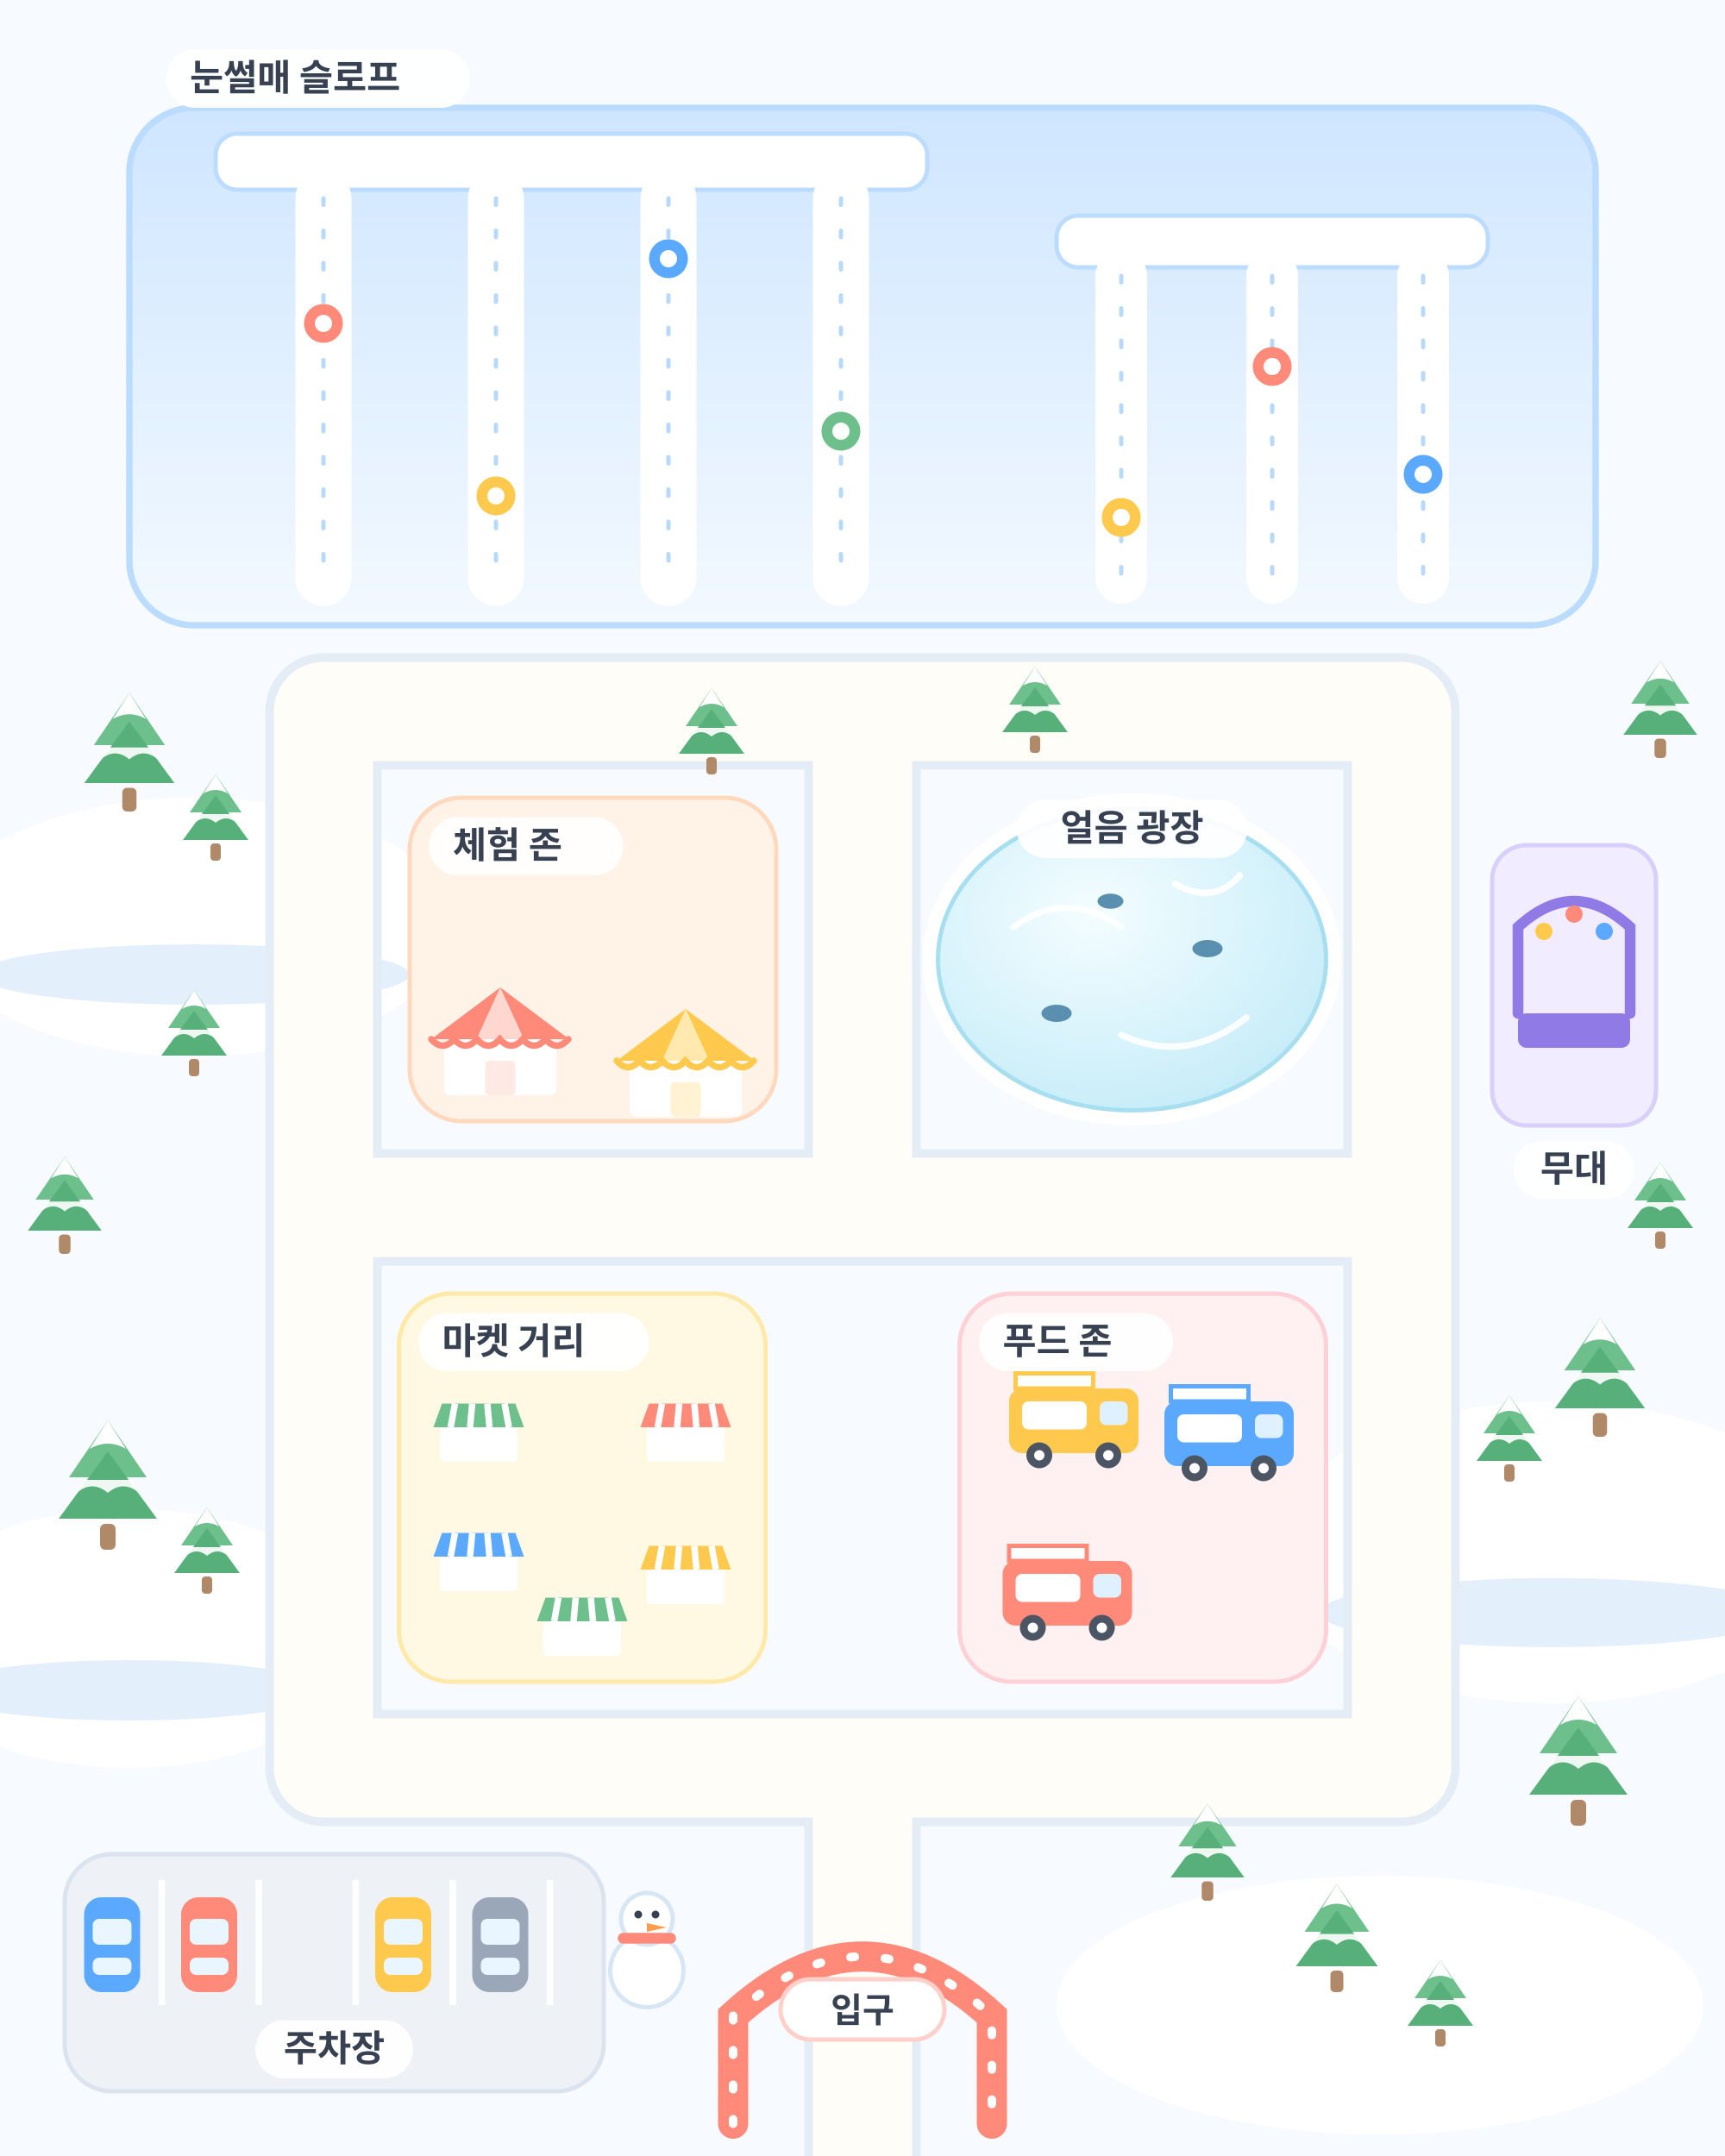
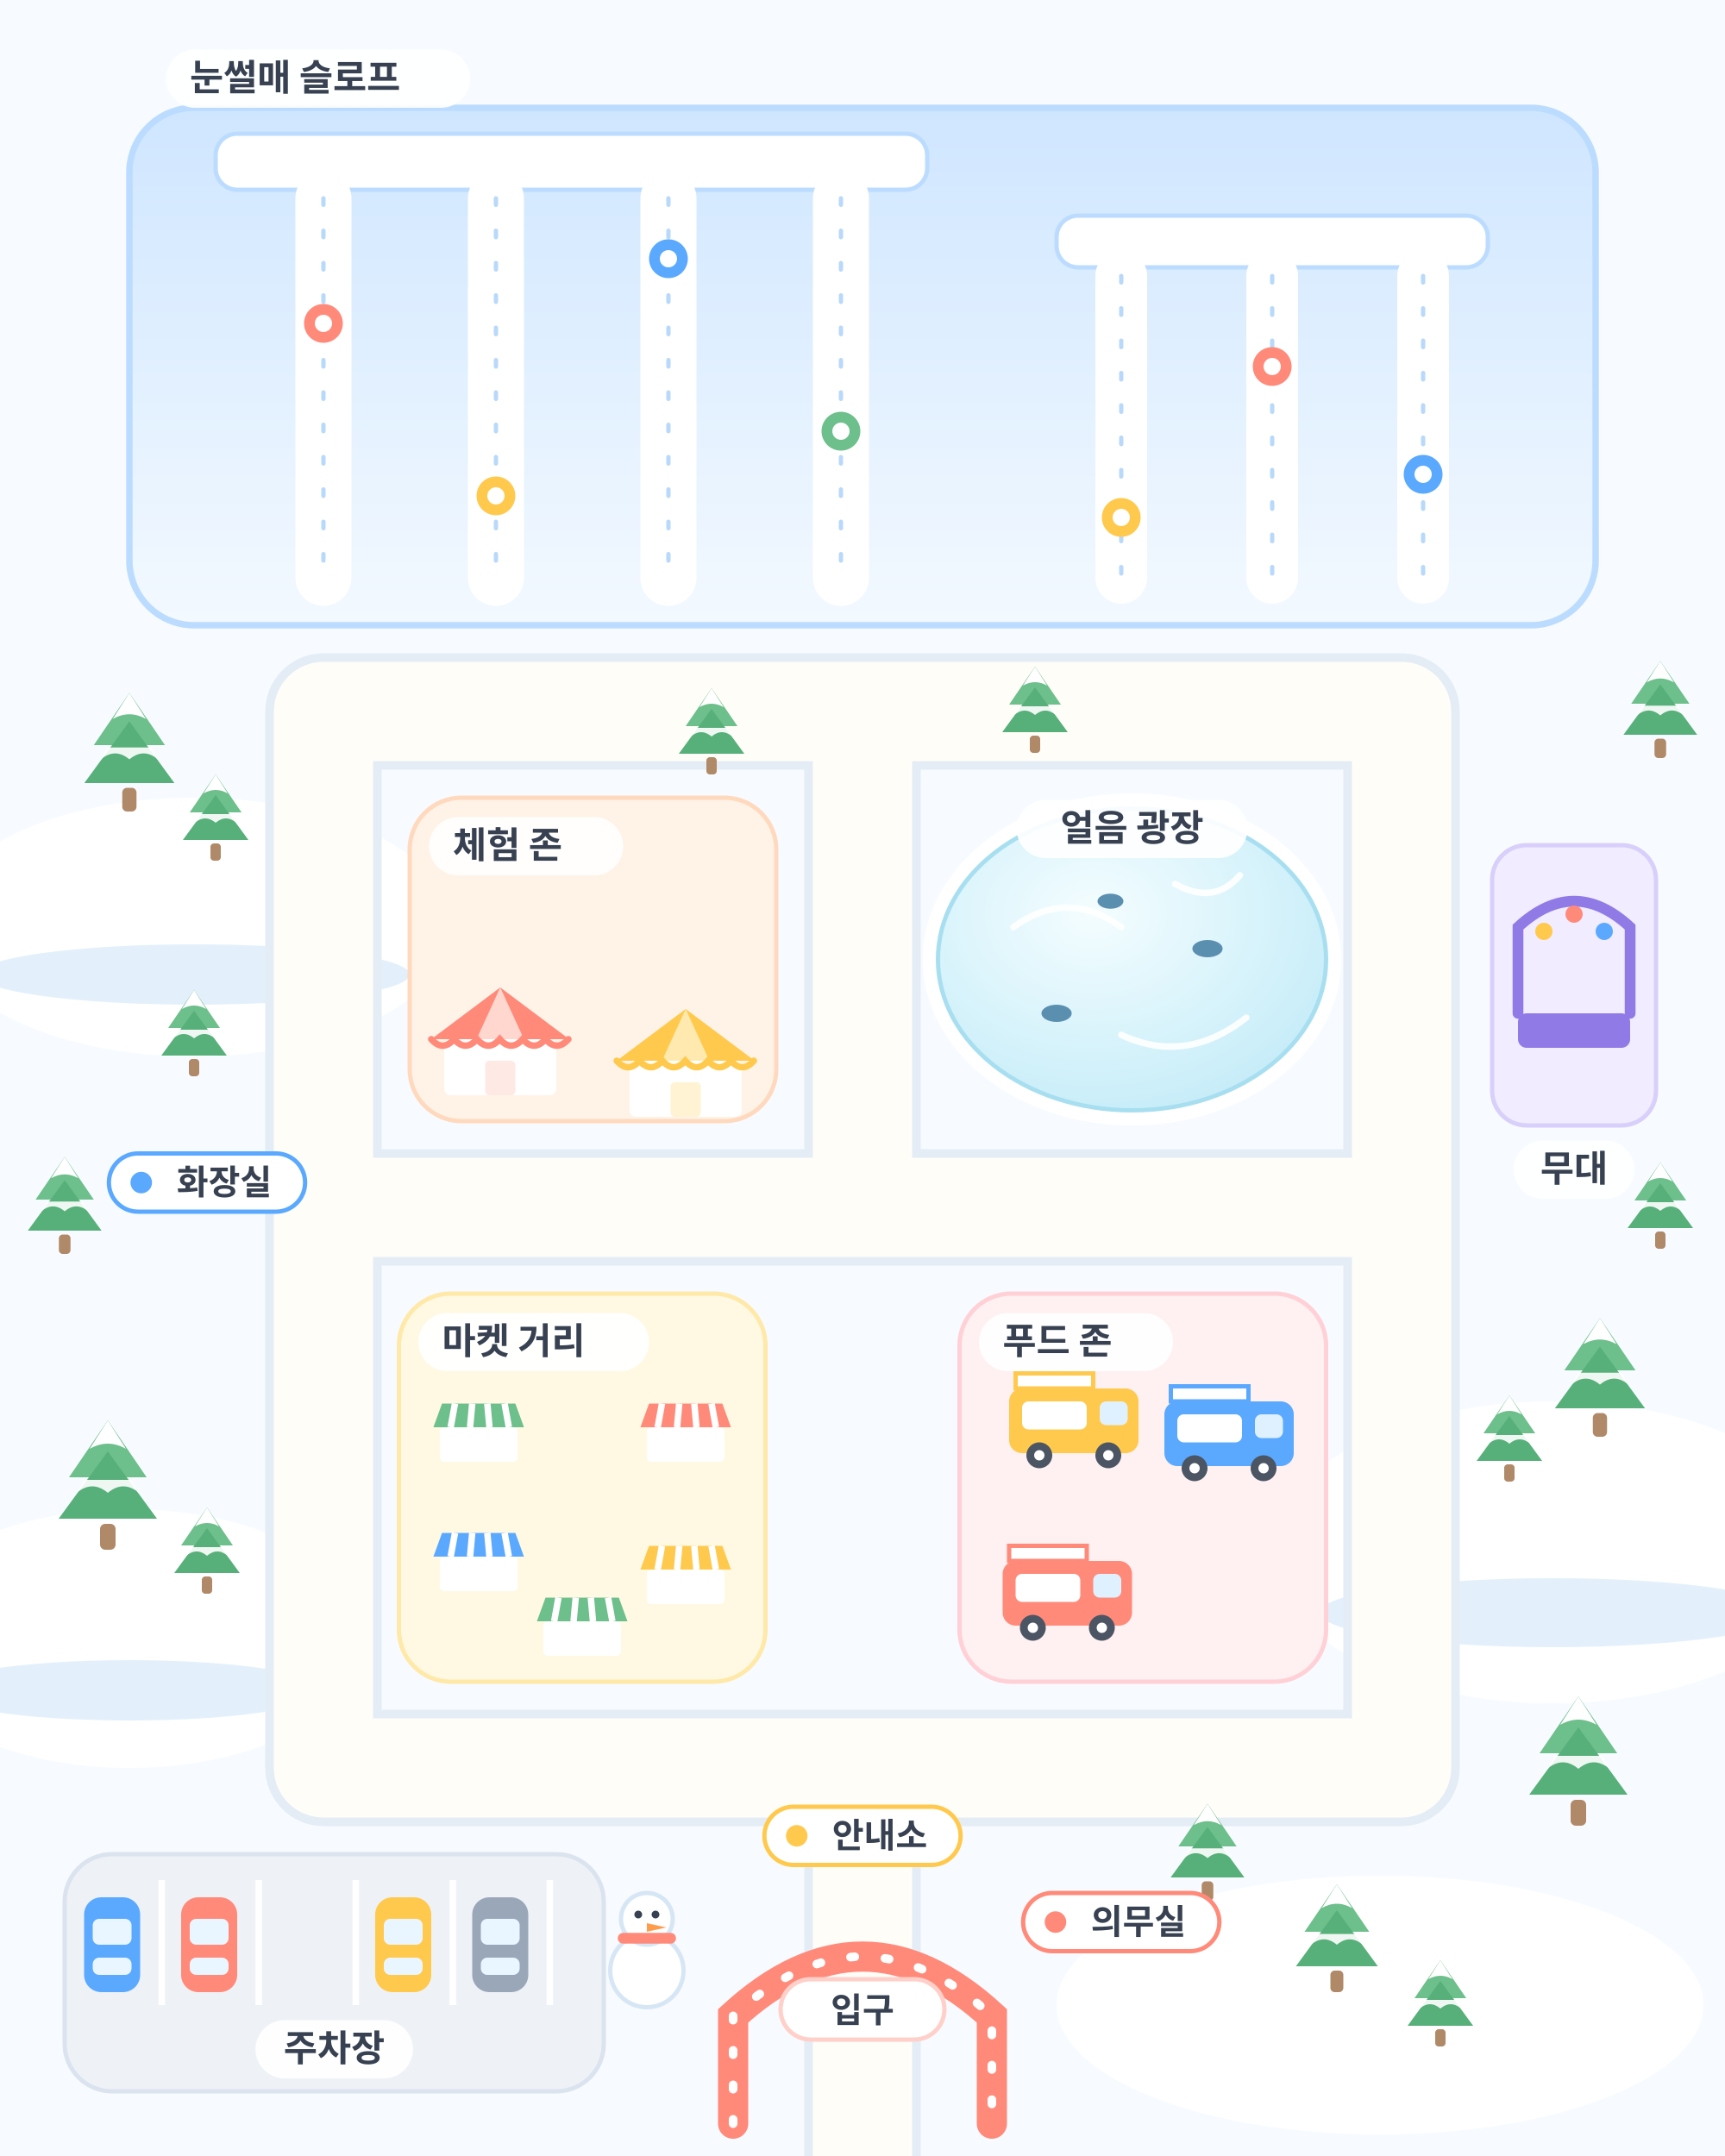
<svg xmlns="http://www.w3.org/2000/svg" viewBox="0 0 800 1000" font-family="Pretendard, -apple-system, 'Apple SD Gothic Neo', 'Noto Sans KR', sans-serif">
  <defs>
    <linearGradient id="slope" x1="0" y1="0" x2="0" y2="1">
      <stop offset="0" stop-color="#cfe6ff" />
      <stop offset="1" stop-color="#f3f9ff" />
    </linearGradient>
    <radialGradient id="ice" cx=".4" cy=".35" r=".8">
      <stop offset="0" stop-color="#f4fdff" />
      <stop offset="1" stop-color="#bfeaf7" />
    </radialGradient>
  </defs>
  <rect width="800" height="1000" fill="#f7fbff" />
  <g fill="#ffffff">
    <ellipse cx="90" cy="430" rx="120" ry="60" />
    <ellipse cx="720" cy="720" rx="130" ry="70" />
    <ellipse cx="640" cy="930" rx="150" ry="60" />
    <ellipse cx="60" cy="760" rx="110" ry="60" />
  </g>
  <g fill="#e3f0fb">
    <ellipse cx="90" cy="452" rx="100" ry="14" />
    <ellipse cx="720" cy="748" rx="108" ry="16" />
    <ellipse cx="60" cy="784" rx="90" ry="14" />
  </g>
  <path d="M400 1000 V820 M400 820 H150 V560 M400 820 H650 V560 M150 560 H650 M400 560 V330 M150 560 V330 H650 V560" fill="none" stroke="#e4edf6" stroke-width="54" stroke-linecap="round" stroke-linejoin="round" />
  <path d="M400 1000 V820 M400 820 H150 V560 M400 820 H650 V560 M150 560 H650 M400 560 V330 M150 560 V330 H650 V560" fill="none" stroke="#fffdf8" stroke-width="46" stroke-linecap="round" stroke-linejoin="round" />
  <rect x="60" y="50" width="680" height="240" rx="30" fill="url(#slope)" stroke="#bcdcff" stroke-width="3" />
  <rect x="100" y="62" width="330" height="26" rx="10" fill="#fff" stroke="#bcdcff" stroke-width="2" />
  <rect x="490" y="100" width="200" height="24" rx="10" fill="#fff" stroke="#bcdcff" stroke-width="2" />
  <path d="M150 92 V268" stroke="#fff" stroke-width="26" stroke-linecap="round" />
  <path d="M150 92 V268" stroke="#b9d9fb" stroke-width="2" stroke-dasharray="3 12" stroke-linecap="round" />
  <path d="M230 92 V268" stroke="#fff" stroke-width="26" stroke-linecap="round" />
  <path d="M230 92 V268" stroke="#b9d9fb" stroke-width="2" stroke-dasharray="3 12" stroke-linecap="round" />
  <path d="M310 92 V268" stroke="#fff" stroke-width="26" stroke-linecap="round" />
  <path d="M310 92 V268" stroke="#b9d9fb" stroke-width="2" stroke-dasharray="3 12" stroke-linecap="round" />
  <path d="M390 92 V268" stroke="#fff" stroke-width="26" stroke-linecap="round" />
  <path d="M390 92 V268" stroke="#b9d9fb" stroke-width="2" stroke-dasharray="3 12" stroke-linecap="round" />
  <path d="M520 128 V268" stroke="#fff" stroke-width="24" stroke-linecap="round" />
  <path d="M520 128 V268" stroke="#b9d9fb" stroke-width="2" stroke-dasharray="3 12" stroke-linecap="round" />
  <path d="M590 128 V268" stroke="#fff" stroke-width="24" stroke-linecap="round" />
  <path d="M590 128 V268" stroke="#b9d9fb" stroke-width="2" stroke-dasharray="3 12" stroke-linecap="round" />
  <path d="M660 128 V268" stroke="#fff" stroke-width="24" stroke-linecap="round" />
  <path d="M660 128 V268" stroke="#b9d9fb" stroke-width="2" stroke-dasharray="3 12" stroke-linecap="round" />
  <g transform="translate(150 150)">
    <circle r="9" fill="#ff8a7a" />
    <circle r="4" fill="#fff" />
  </g>
  <g transform="translate(230 230)">
    <circle r="9" fill="#ffc94d" />
    <circle r="4" fill="#fff" />
  </g>
  <g transform="translate(310 120)">
    <circle r="9" fill="#5aa9ff" />
    <circle r="4" fill="#fff" />
  </g>
  <g transform="translate(390 200)">
    <circle r="9" fill="#6dbf8b" />
    <circle r="4" fill="#fff" />
  </g>
  <g transform="translate(520 240)">
    <circle r="9" fill="#ffc94d" />
    <circle r="4" fill="#fff" />
  </g>
  <g transform="translate(590 170)">
    <circle r="9" fill="#ff8a7a" />
    <circle r="4" fill="#fff" />
  </g>
  <g transform="translate(660 220)">
    <circle r="9" fill="#5aa9ff" />
    <circle r="4" fill="#fff" />
  </g>
  <rect x="190" y="370" width="170" height="150" rx="24" fill="#fff3e8" stroke="#ffd9bd" stroke-width="2" />
  <g transform="translate(232 482)">
    <rect x="-26" y="0" width="52" height="26" rx="3" fill="#fff" />
    <path d="M-32 0 L0 -24 L32 0Z" fill="#ff8a7a" />
    <path d="M-11 0 L0 -24 L11 0Z" fill="#ffd7cf" />
    <rect x="-7" y="10" width="14" height="16" rx="2" fill="#ffd7cf" opacity=".55" />
    <path d="M-32 0 q5.3 6 10.6 0 q5.3 6 10.6 0 q5.3 6 10.6 0 q5.3 6 10.6 0 q5.3 6 10.6 0 q5.3 6 10.6 0" fill="none" stroke="#ff8a7a" stroke-width="3" stroke-linecap="round" />
  </g>
  <g transform="translate(318 492)">
    <rect x="-26" y="0" width="52" height="26" rx="3" fill="#fff" />
    <path d="M-32 0 L0 -24 L32 0Z" fill="#ffc94d" />
    <path d="M-11 0 L0 -24 L11 0Z" fill="#ffe9ae" />
    <rect x="-7" y="10" width="14" height="16" rx="2" fill="#ffe9ae" opacity=".55" />
    <path d="M-32 0 q5.3 6 10.6 0 q5.3 6 10.6 0 q5.3 6 10.6 0 q5.3 6 10.6 0 q5.3 6 10.6 0 q5.3 6 10.6 0" fill="none" stroke="#ffc94d" stroke-width="3" stroke-linecap="round" />
  </g>
  <ellipse cx="525" cy="445" rx="97" ry="77" fill="#ffffff" />
  <ellipse cx="525" cy="445" rx="90" ry="70" fill="url(#ice)" stroke="#a8dff0" stroke-width="2" />
  <g stroke="#fff" stroke-width="3" stroke-linecap="round" fill="none" opacity=".9">
    <path d="M470 430 q25 -18 50 0" />
    <path d="M520 480 q30 14 58 -8" />
    <path d="M545 410 q18 10 30 -4" />
  </g>
  <g fill="#5b8fb0">
    <ellipse cx="490" cy="470" rx="7" ry="4" />
    <ellipse cx="560" cy="440" rx="7" ry="4" />
    <ellipse cx="515" cy="418" rx="6" ry="3.5" />
  </g>
  <rect x="445" y="600" width="170" height="180" rx="24" fill="#fff0f1" stroke="#ffd0d5" stroke-width="2" />
  <g transform="translate(495 742)">
    <rect x="-30" y="-18" width="60" height="30" rx="6" fill="#ff8a7a" />
    <rect x="-24" y="-12" width="30" height="13" rx="3" fill="#fff" />
    <rect x="12" y="-12" width="13" height="11" rx="3" fill="#dff1ff" />
    <path d="M-27 -18 h36 v-7 h-36Z" fill="#fff" stroke="#ff8a7a" stroke-width="2" />
    <circle cx="-16" cy="13" r="6" fill="#4b5563" />
    <circle cx="16" cy="13" r="6" fill="#4b5563" />
    <circle cx="-16" cy="13" r="2.4" fill="#fff" />
    <circle cx="16" cy="13" r="2.4" fill="#fff" />
  </g>
  <g transform="translate(570 668)">
    <rect x="-30" y="-18" width="60" height="30" rx="6" fill="#5aa9ff" />
    <rect x="-24" y="-12" width="30" height="13" rx="3" fill="#fff" />
    <rect x="12" y="-12" width="13" height="11" rx="3" fill="#dff1ff" />
    <path d="M-27 -18 h36 v-7 h-36Z" fill="#fff" stroke="#5aa9ff" stroke-width="2" />
    <circle cx="-16" cy="13" r="6" fill="#4b5563" />
    <circle cx="16" cy="13" r="6" fill="#4b5563" />
    <circle cx="-16" cy="13" r="2.4" fill="#fff" />
    <circle cx="16" cy="13" r="2.4" fill="#fff" />
  </g>
  <g transform="translate(498 662)">
    <rect x="-30" y="-18" width="60" height="30" rx="6" fill="#ffc94d" />
    <rect x="-24" y="-12" width="30" height="13" rx="3" fill="#fff" />
    <rect x="12" y="-12" width="13" height="11" rx="3" fill="#dff1ff" />
    <path d="M-27 -18 h36 v-7 h-36Z" fill="#fff" stroke="#ffc94d" stroke-width="2" />
    <circle cx="-16" cy="13" r="6" fill="#4b5563" />
    <circle cx="16" cy="13" r="6" fill="#4b5563" />
    <circle cx="-16" cy="13" r="2.4" fill="#fff" />
    <circle cx="16" cy="13" r="2.4" fill="#fff" />
  </g>
  <rect x="185" y="600" width="170" height="180" rx="24" fill="#fff9e3" stroke="#ffe9a8" stroke-width="2" />
  <g transform="translate(222 662)">
    <rect x="-18" y="0" width="36" height="16" rx="2" fill="#fff" />
    <path d="M-21 0 h42 l-4 -11 h-34Z" fill="#6dbf8b" />
    <path d="M-13 0 l2 -11 M-4 0 l1 -11 M5 0 l-1 -11 M14 0 l-2 -11" stroke="#fff" stroke-width="3" />
  </g>
  <g transform="translate(318 662)">
    <rect x="-18" y="0" width="36" height="16" rx="2" fill="#fff" />
    <path d="M-21 0 h42 l-4 -11 h-34Z" fill="#ff8a7a" />
    <path d="M-13 0 l2 -11 M-4 0 l1 -11 M5 0 l-1 -11 M14 0 l-2 -11" stroke="#fff" stroke-width="3" />
  </g>
  <g transform="translate(222 722)">
    <rect x="-18" y="0" width="36" height="16" rx="2" fill="#fff" />
    <path d="M-21 0 h42 l-4 -11 h-34Z" fill="#5aa9ff" />
    <path d="M-13 0 l2 -11 M-4 0 l1 -11 M5 0 l-1 -11 M14 0 l-2 -11" stroke="#fff" stroke-width="3" />
  </g>
  <g transform="translate(318 728)">
    <rect x="-18" y="0" width="36" height="16" rx="2" fill="#fff" />
    <path d="M-21 0 h42 l-4 -11 h-34Z" fill="#ffc94d" />
    <path d="M-13 0 l2 -11 M-4 0 l1 -11 M5 0 l-1 -11 M14 0 l-2 -11" stroke="#fff" stroke-width="3" />
  </g>
  <g transform="translate(270 752)">
    <rect x="-18" y="0" width="36" height="16" rx="2" fill="#fff" />
    <path d="M-21 0 h42 l-4 -11 h-34Z" fill="#6dbf8b" />
    <path d="M-13 0 l2 -11 M-4 0 l1 -11 M5 0 l-1 -11 M14 0 l-2 -11" stroke="#fff" stroke-width="3" />
  </g>
  <g>
    <rect x="692" y="392" width="76" height="130" rx="16" fill="#f1ecff" stroke="#d9cffb" stroke-width="2" />
    <rect x="704" y="470" width="52" height="16" rx="4" fill="#8f7ae6" />
    <path d="M704 470 V430 Q730 406 756 430 V470" fill="none" stroke="#8f7ae6" stroke-width="5" stroke-linecap="round" />
    <circle cx="716" cy="432" r="4" fill="#ffc94d" />
    <circle cx="730" cy="424" r="4" fill="#ff8a7a" />
    <circle cx="744" cy="432" r="4" fill="#5aa9ff" />
  </g>
  <rect x="30" y="860" width="250" height="110" rx="22" fill="#eef2f7" stroke="#dbe3ee" stroke-width="2" />
  <g stroke="#fff" stroke-width="3">
    <path d="M75 872 V930" />
    <path d="M120 872 V930" />
    <path d="M165 872 V930" />
    <path d="M210 872 V930" />
    <path d="M255 872 V930" />
  </g>
  <g transform="translate(52 902)">
    <rect x="-13" y="-22" width="26" height="44" rx="8" fill="#5aa9ff" />
    <rect x="-9" y="-12" width="18" height="12" rx="3" fill="#eaf6ff" />
    <rect x="-9" y="6" width="18" height="8" rx="3" fill="#eaf6ff" />
  </g>
  <g transform="translate(97 902)">
    <rect x="-13" y="-22" width="26" height="44" rx="8" fill="#ff8a7a" />
    <rect x="-9" y="-12" width="18" height="12" rx="3" fill="#eaf6ff" />
    <rect x="-9" y="6" width="18" height="8" rx="3" fill="#eaf6ff" />
  </g>
  <g transform="translate(187 902)">
    <rect x="-13" y="-22" width="26" height="44" rx="8" fill="#ffc94d" />
    <rect x="-9" y="-12" width="18" height="12" rx="3" fill="#eaf6ff" />
    <rect x="-9" y="6" width="18" height="8" rx="3" fill="#eaf6ff" />
  </g>
  <g transform="translate(232 902)">
    <rect x="-13" y="-22" width="26" height="44" rx="8" fill="#9aa7b8" />
    <rect x="-9" y="-12" width="18" height="12" rx="3" fill="#eaf6ff" />
    <rect x="-9" y="6" width="18" height="8" rx="3" fill="#eaf6ff" />
  </g>
  <g>
    <path d="M340 985 V935 Q400 880 460 935 V985" fill="none" stroke="#ff8a7a" stroke-width="14" stroke-linecap="round" />
    <path d="M340 985 V935 Q400 880 460 935 V985" fill="none" stroke="#fff" stroke-width="4" stroke-dasharray="2 14" stroke-linecap="round" />
    <rect x="362" y="918" width="76" height="28" rx="14" fill="#fff" stroke="#ffd0c9" stroke-width="2" />
    <text x="400" y="938" text-anchor="middle" font-size="16" font-weight="700" fill="#374151">입구</text>
  </g>
  <g transform="translate(300 900)">
    <circle cy="14" r="17" fill="#fff" stroke="#d6e6f5" stroke-width="2" />
    <circle cy="-10" r="12" fill="#fff" stroke="#d6e6f5" stroke-width="2" />
    <circle cx="-4" cy="-12" r="1.8" fill="#374151" />
    <circle cx="4" cy="-12" r="1.8" fill="#374151" />
    <path d="M0 -8 l9 2 l-9 2Z" fill="#ff9d4d" />
    <path d="M-11 -1 h22" stroke="#ff8a7a" stroke-width="5" stroke-linecap="round" />
  </g>
  <g transform="translate(60 350) scale(1.1)">
    <rect x="-3" y="14" width="6" height="10" rx="2" fill="#b08968" />
    <path d="M0-26 L15 -4 H-15Z" fill="#6dbf8b" />
    <path d="M0-14 L19 12 H-19Z" fill="#57b07a" />
    <path d="M0-26 L7 -15 Q0 -19 -7 -15Z" fill="#fff" />
    <path d="M-12 2 Q-6 -3 0 2 Q6 -3 12 2 L9 -3 H-9Z" fill="#fff" opacity=".9" />
  </g>
  <g transform="translate(100 380) scale(0.8)">
    <rect x="-3" y="14" width="6" height="10" rx="2" fill="#b08968" />
    <path d="M0-26 L15 -4 H-15Z" fill="#6dbf8b" />
    <path d="M0-14 L19 12 H-19Z" fill="#57b07a" />
    <path d="M0-26 L7 -15 Q0 -19 -7 -15Z" fill="#fff" />
    <path d="M-12 2 Q-6 -3 0 2 Q6 -3 12 2 L9 -3 H-9Z" fill="#fff" opacity=".9" />
  </g>
  <g transform="translate(50 690) scale(1.2)">
    <rect x="-3" y="14" width="6" height="10" rx="2" fill="#b08968" />
    <path d="M0-26 L15 -4 H-15Z" fill="#6dbf8b" />
    <path d="M0-14 L19 12 H-19Z" fill="#57b07a" />
    <path d="M0-26 L7 -15 Q0 -19 -7 -15Z" fill="#fff" />
    <path d="M-12 2 Q-6 -3 0 2 Q6 -3 12 2 L9 -3 H-9Z" fill="#fff" opacity=".9" />
  </g>
  <g transform="translate(96 720) scale(0.8)">
    <rect x="-3" y="14" width="6" height="10" rx="2" fill="#b08968" />
    <path d="M0-26 L15 -4 H-15Z" fill="#6dbf8b" />
    <path d="M0-14 L19 12 H-19Z" fill="#57b07a" />
    <path d="M0-26 L7 -15 Q0 -19 -7 -15Z" fill="#fff" />
    <path d="M-12 2 Q-6 -3 0 2 Q6 -3 12 2 L9 -3 H-9Z" fill="#fff" opacity=".9" />
  </g>
  <g transform="translate(742 640) scale(1.1)">
    <rect x="-3" y="14" width="6" height="10" rx="2" fill="#b08968" />
    <path d="M0-26 L15 -4 H-15Z" fill="#6dbf8b" />
    <path d="M0-14 L19 12 H-19Z" fill="#57b07a" />
    <path d="M0-26 L7 -15 Q0 -19 -7 -15Z" fill="#fff" />
    <path d="M-12 2 Q-6 -3 0 2 Q6 -3 12 2 L9 -3 H-9Z" fill="#fff" opacity=".9" />
  </g>
  <g transform="translate(700 668) scale(0.8)">
    <rect x="-3" y="14" width="6" height="10" rx="2" fill="#b08968" />
    <path d="M0-26 L15 -4 H-15Z" fill="#6dbf8b" />
    <path d="M0-14 L19 12 H-19Z" fill="#57b07a" />
    <path d="M0-26 L7 -15 Q0 -19 -7 -15Z" fill="#fff" />
    <path d="M-12 2 Q-6 -3 0 2 Q6 -3 12 2 L9 -3 H-9Z" fill="#fff" opacity=".9" />
  </g>
  <g transform="translate(732 818) scale(1.2)">
    <rect x="-3" y="14" width="6" height="10" rx="2" fill="#b08968" />
    <path d="M0-26 L15 -4 H-15Z" fill="#6dbf8b" />
    <path d="M0-14 L19 12 H-19Z" fill="#57b07a" />
    <path d="M0-26 L7 -15 Q0 -19 -7 -15Z" fill="#fff" />
    <path d="M-12 2 Q-6 -3 0 2 Q6 -3 12 2 L9 -3 H-9Z" fill="#fff" opacity=".9" />
  </g>
  <g transform="translate(620 900) scale(1)">
    <rect x="-3" y="14" width="6" height="10" rx="2" fill="#b08968" />
    <path d="M0-26 L15 -4 H-15Z" fill="#6dbf8b" />
    <path d="M0-14 L19 12 H-19Z" fill="#57b07a" />
    <path d="M0-26 L7 -15 Q0 -19 -7 -15Z" fill="#fff" />
    <path d="M-12 2 Q-6 -3 0 2 Q6 -3 12 2 L9 -3 H-9Z" fill="#fff" opacity=".9" />
  </g>
  <g transform="translate(668 930) scale(0.8)">
    <rect x="-3" y="14" width="6" height="10" rx="2" fill="#b08968" />
    <path d="M0-26 L15 -4 H-15Z" fill="#6dbf8b" />
    <path d="M0-14 L19 12 H-19Z" fill="#57b07a" />
    <path d="M0-26 L7 -15 Q0 -19 -7 -15Z" fill="#fff" />
    <path d="M-12 2 Q-6 -3 0 2 Q6 -3 12 2 L9 -3 H-9Z" fill="#fff" opacity=".9" />
  </g>
  <g transform="translate(90 480) scale(0.8)">
    <rect x="-3" y="14" width="6" height="10" rx="2" fill="#b08968" />
    <path d="M0-26 L15 -4 H-15Z" fill="#6dbf8b" />
    <path d="M0-14 L19 12 H-19Z" fill="#57b07a" />
    <path d="M0-26 L7 -15 Q0 -19 -7 -15Z" fill="#fff" />
    <path d="M-12 2 Q-6 -3 0 2 Q6 -3 12 2 L9 -3 H-9Z" fill="#fff" opacity=".9" />
  </g>
  <g transform="translate(480 330) scale(0.8)">
    <rect x="-3" y="14" width="6" height="10" rx="2" fill="#b08968" />
    <path d="M0-26 L15 -4 H-15Z" fill="#6dbf8b" />
    <path d="M0-14 L19 12 H-19Z" fill="#57b07a" />
    <path d="M0-26 L7 -15 Q0 -19 -7 -15Z" fill="#fff" />
    <path d="M-12 2 Q-6 -3 0 2 Q6 -3 12 2 L9 -3 H-9Z" fill="#fff" opacity=".9" />
  </g>
  <g transform="translate(330 340) scale(0.8)">
    <rect x="-3" y="14" width="6" height="10" rx="2" fill="#b08968" />
    <path d="M0-26 L15 -4 H-15Z" fill="#6dbf8b" />
    <path d="M0-14 L19 12 H-19Z" fill="#57b07a" />
    <path d="M0-26 L7 -15 Q0 -19 -7 -15Z" fill="#fff" />
    <path d="M-12 2 Q-6 -3 0 2 Q6 -3 12 2 L9 -3 H-9Z" fill="#fff" opacity=".9" />
  </g>
  <g transform="translate(770 330) scale(0.9)">
    <rect x="-3" y="14" width="6" height="10" rx="2" fill="#b08968" />
    <path d="M0-26 L15 -4 H-15Z" fill="#6dbf8b" />
    <path d="M0-14 L19 12 H-19Z" fill="#57b07a" />
    <path d="M0-26 L7 -15 Q0 -19 -7 -15Z" fill="#fff" />
    <path d="M-12 2 Q-6 -3 0 2 Q6 -3 12 2 L9 -3 H-9Z" fill="#fff" opacity=".9" />
  </g>
  <g transform="translate(30 560) scale(0.9)">
    <rect x="-3" y="14" width="6" height="10" rx="2" fill="#b08968" />
    <path d="M0-26 L15 -4 H-15Z" fill="#6dbf8b" />
    <path d="M0-14 L19 12 H-19Z" fill="#57b07a" />
    <path d="M0-26 L7 -15 Q0 -19 -7 -15Z" fill="#fff" />
    <path d="M-12 2 Q-6 -3 0 2 Q6 -3 12 2 L9 -3 H-9Z" fill="#fff" opacity=".9" />
  </g>
  <g transform="translate(560 860) scale(0.9)">
    <rect x="-3" y="14" width="6" height="10" rx="2" fill="#b08968" />
    <path d="M0-26 L15 -4 H-15Z" fill="#6dbf8b" />
    <path d="M0-14 L19 12 H-19Z" fill="#57b07a" />
    <path d="M0-26 L7 -15 Q0 -19 -7 -15Z" fill="#fff" />
    <path d="M-12 2 Q-6 -3 0 2 Q6 -3 12 2 L9 -3 H-9Z" fill="#fff" opacity=".9" />
  </g>
  <g transform="translate(770 560) scale(0.8)">
    <rect x="-3" y="14" width="6" height="10" rx="2" fill="#b08968" />
    <path d="M0-26 L15 -4 H-15Z" fill="#6dbf8b" />
    <path d="M0-14 L19 12 H-19Z" fill="#57b07a" />
    <path d="M0-26 L7 -15 Q0 -19 -7 -15Z" fill="#fff" />
    <path d="M-12 2 Q-6 -3 0 2 Q6 -3 12 2 L9 -3 H-9Z" fill="#fff" opacity=".9" />
  </g>
  <g>
    <rect x="77" y="23" width="141" height="27" rx="13.5" fill="#fff" opacity=".92" />
    <text x="88" y="42" text-anchor="start" font-size="17" font-weight="700" fill="#374151">눈썰매 슬로프</text>
  </g>
  <g>
    <rect x="199" y="379" width="90" height="27" rx="13.5" fill="#fff" opacity=".92" />
    <text x="210" y="398" text-anchor="start" font-size="17" font-weight="700" fill="#374151">체험 존</text>
  </g>
  <g>
    <rect x="471.5" y="371" width="107" height="27" rx="13.5" fill="#fff" opacity=".92" />
    <text x="525" y="390" text-anchor="middle" font-size="17" font-weight="700" fill="#374151">얼음 광장</text>
  </g>
  <g>
    <rect x="454" y="609" width="90" height="27" rx="13.5" fill="#fff" opacity=".92" />
    <text x="465" y="628" text-anchor="start" font-size="17" font-weight="700" fill="#374151">푸드 존</text>
  </g>
  <g>
    <rect x="194" y="609" width="107" height="27" rx="13.5" fill="#fff" opacity=".92" />
    <text x="205" y="628" text-anchor="start" font-size="17" font-weight="700" fill="#374151">마켓 거리</text>
  </g>
  <g>
    <rect x="702.0" y="529" width="56" height="27" rx="13.5" fill="#fff" opacity=".92" />
    <text x="730" y="548" text-anchor="middle" font-size="17" font-weight="700" fill="#374151">무대</text>
  </g>
  <g>
    <rect x="118.5" y="937" width="73" height="27" rx="13.5" fill="#fff" opacity=".92" />
    <text x="155" y="956" text-anchor="middle" font-size="17" font-weight="700" fill="#374151">주차장</text>
  </g>
+   <g>
+     <rect x="50.5" y="535" width="91" height="27" rx="13.5" fill="#fff" stroke="#5aa9ff" stroke-width="2" />
+     <circle cx="65.5" cy="548.5" r="5" fill="#5aa9ff" />
+     <text x="104" y="554" text-anchor="middle" font-size="16" font-weight="700" fill="#374151">화장실</text>
+   </g>
+   <g>
+     <rect x="354.5" y="838" width="91" height="27" rx="13.5" fill="#fff" stroke="#ffc94d" stroke-width="2" />
+     <circle cx="369.5" cy="851.5" r="5" fill="#ffc94d" />
+     <text x="408" y="857" text-anchor="middle" font-size="16" font-weight="700" fill="#374151">안내소</text>
+   </g>
+   <g>
+     <rect x="474.5" y="878" width="91" height="27" rx="13.5" fill="#fff" stroke="#ff8a7a" stroke-width="2" />
+     <circle cx="489.5" cy="891.5" r="5" fill="#ff8a7a" />
+     <text x="528" y="897" text-anchor="middle" font-size="16" font-weight="700" fill="#374151">의무실</text>
+   </g>
</svg>
